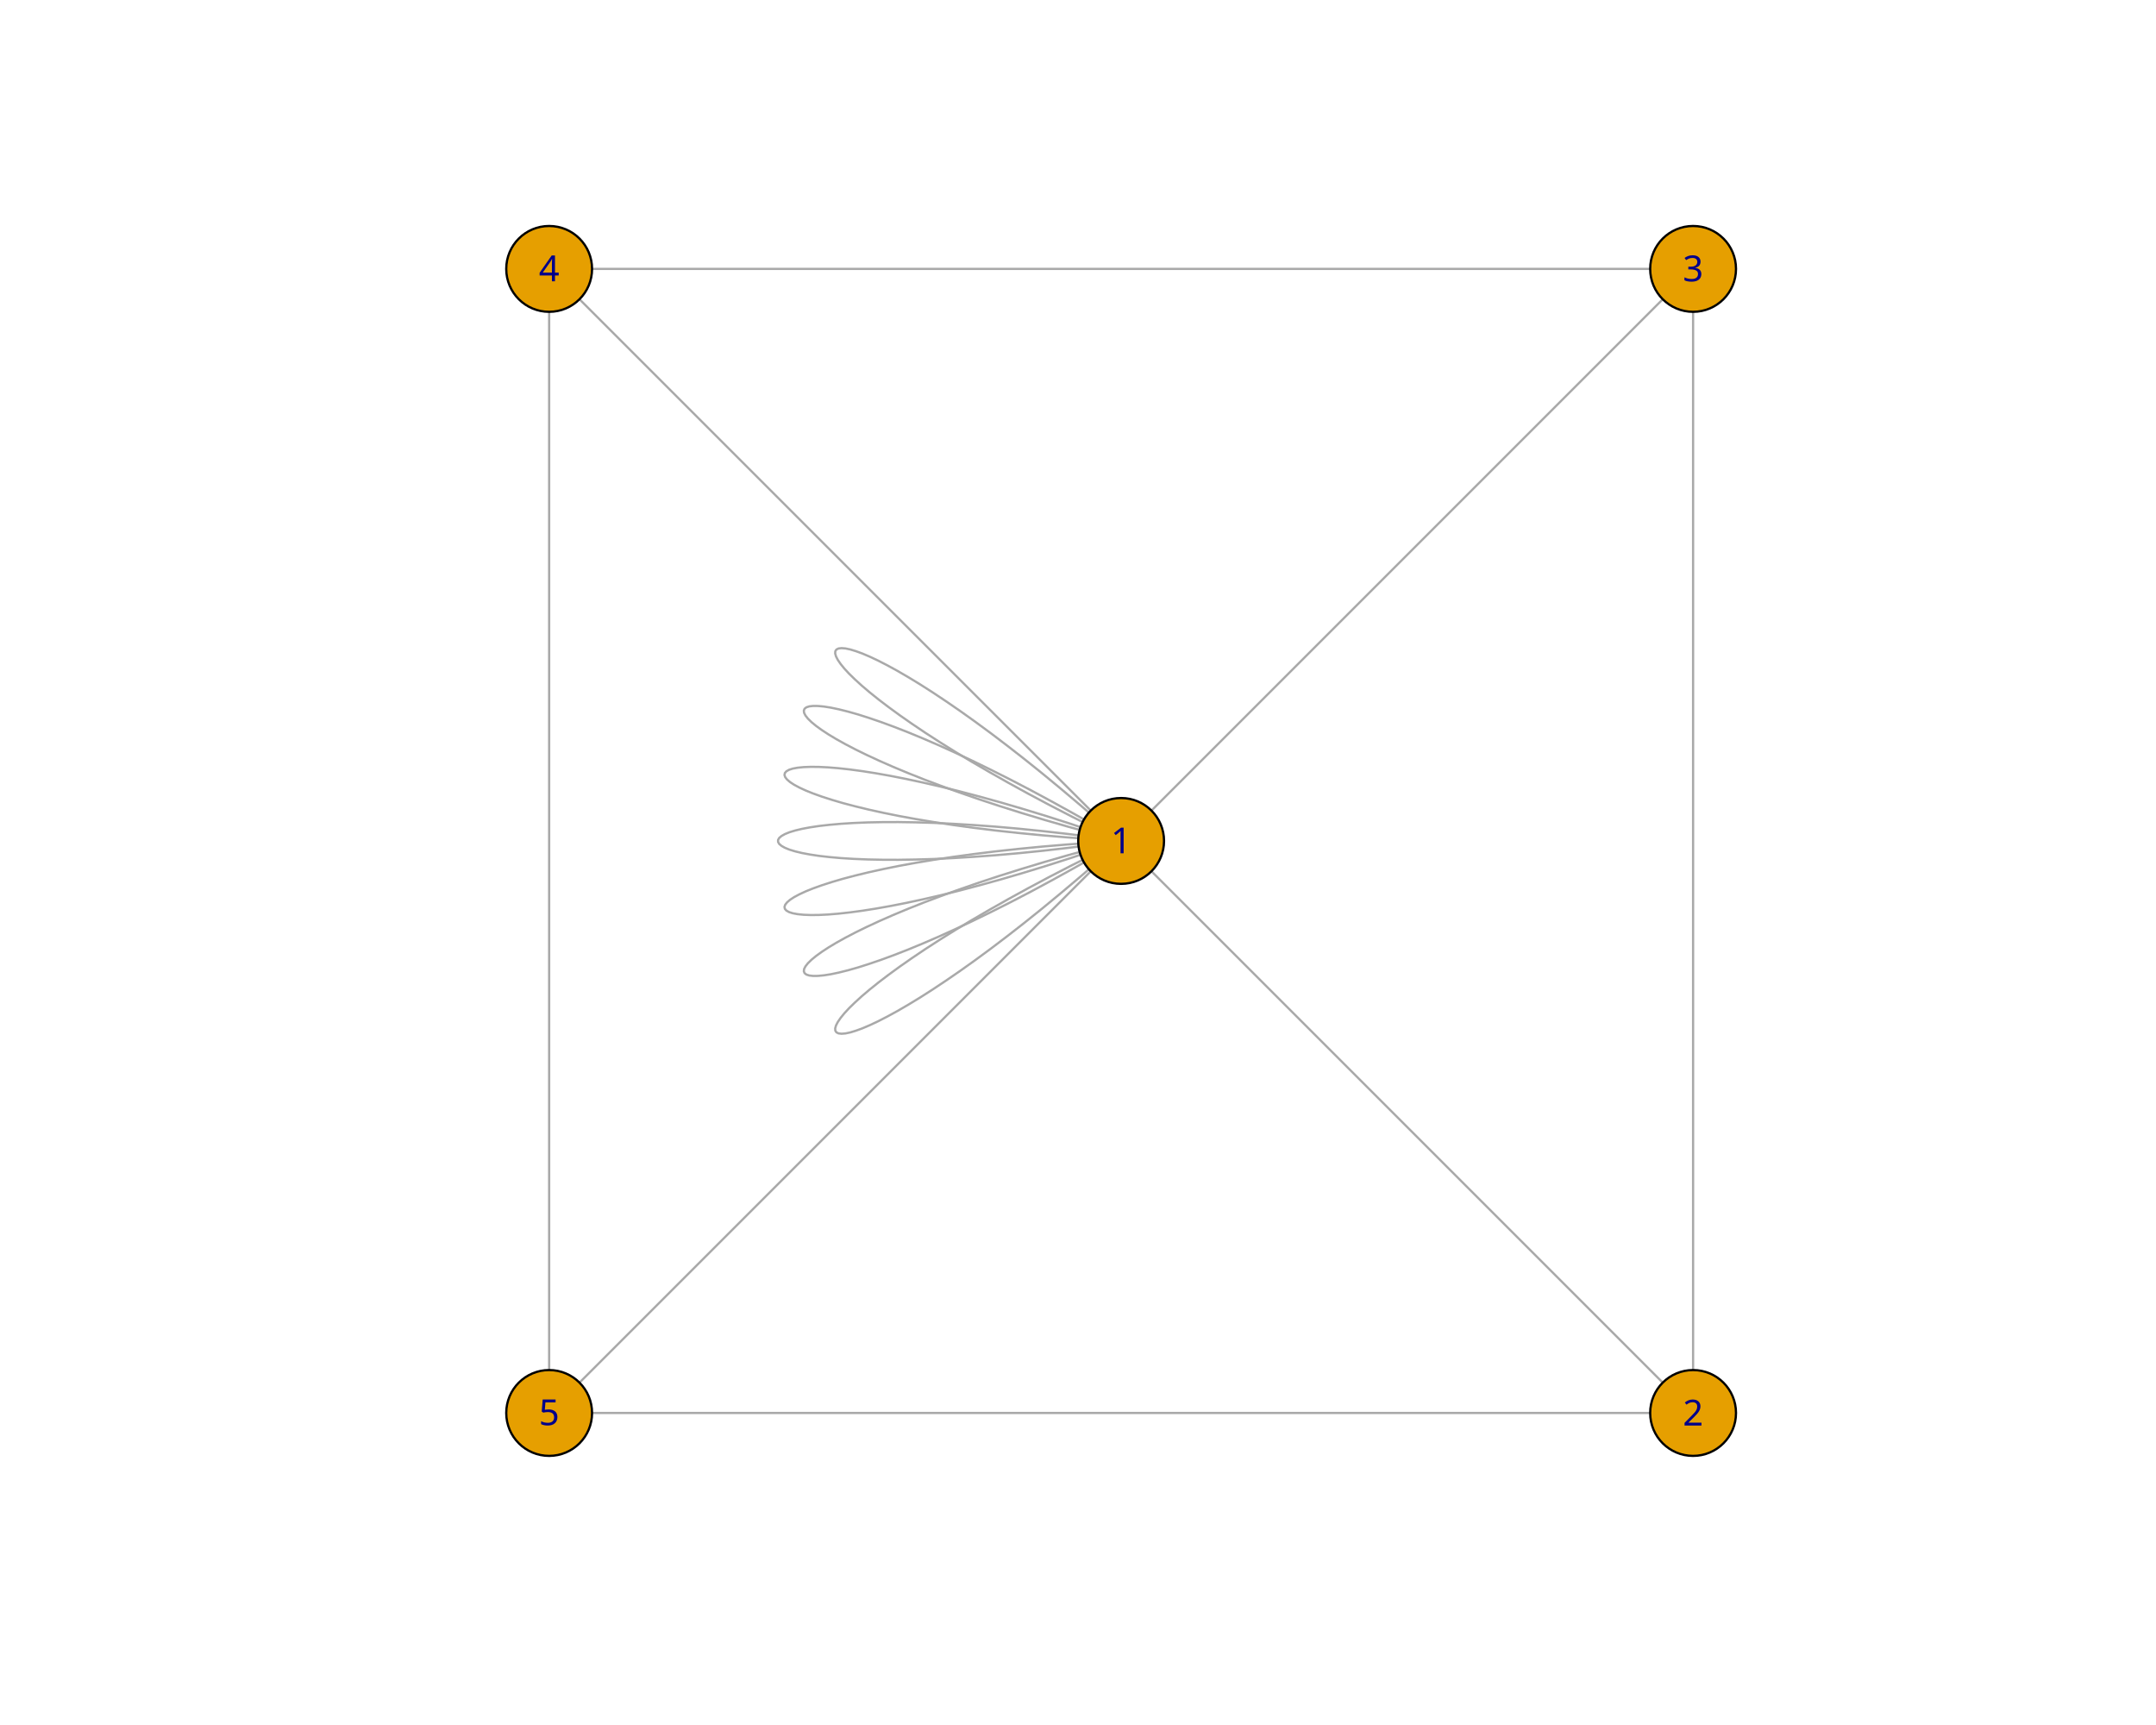
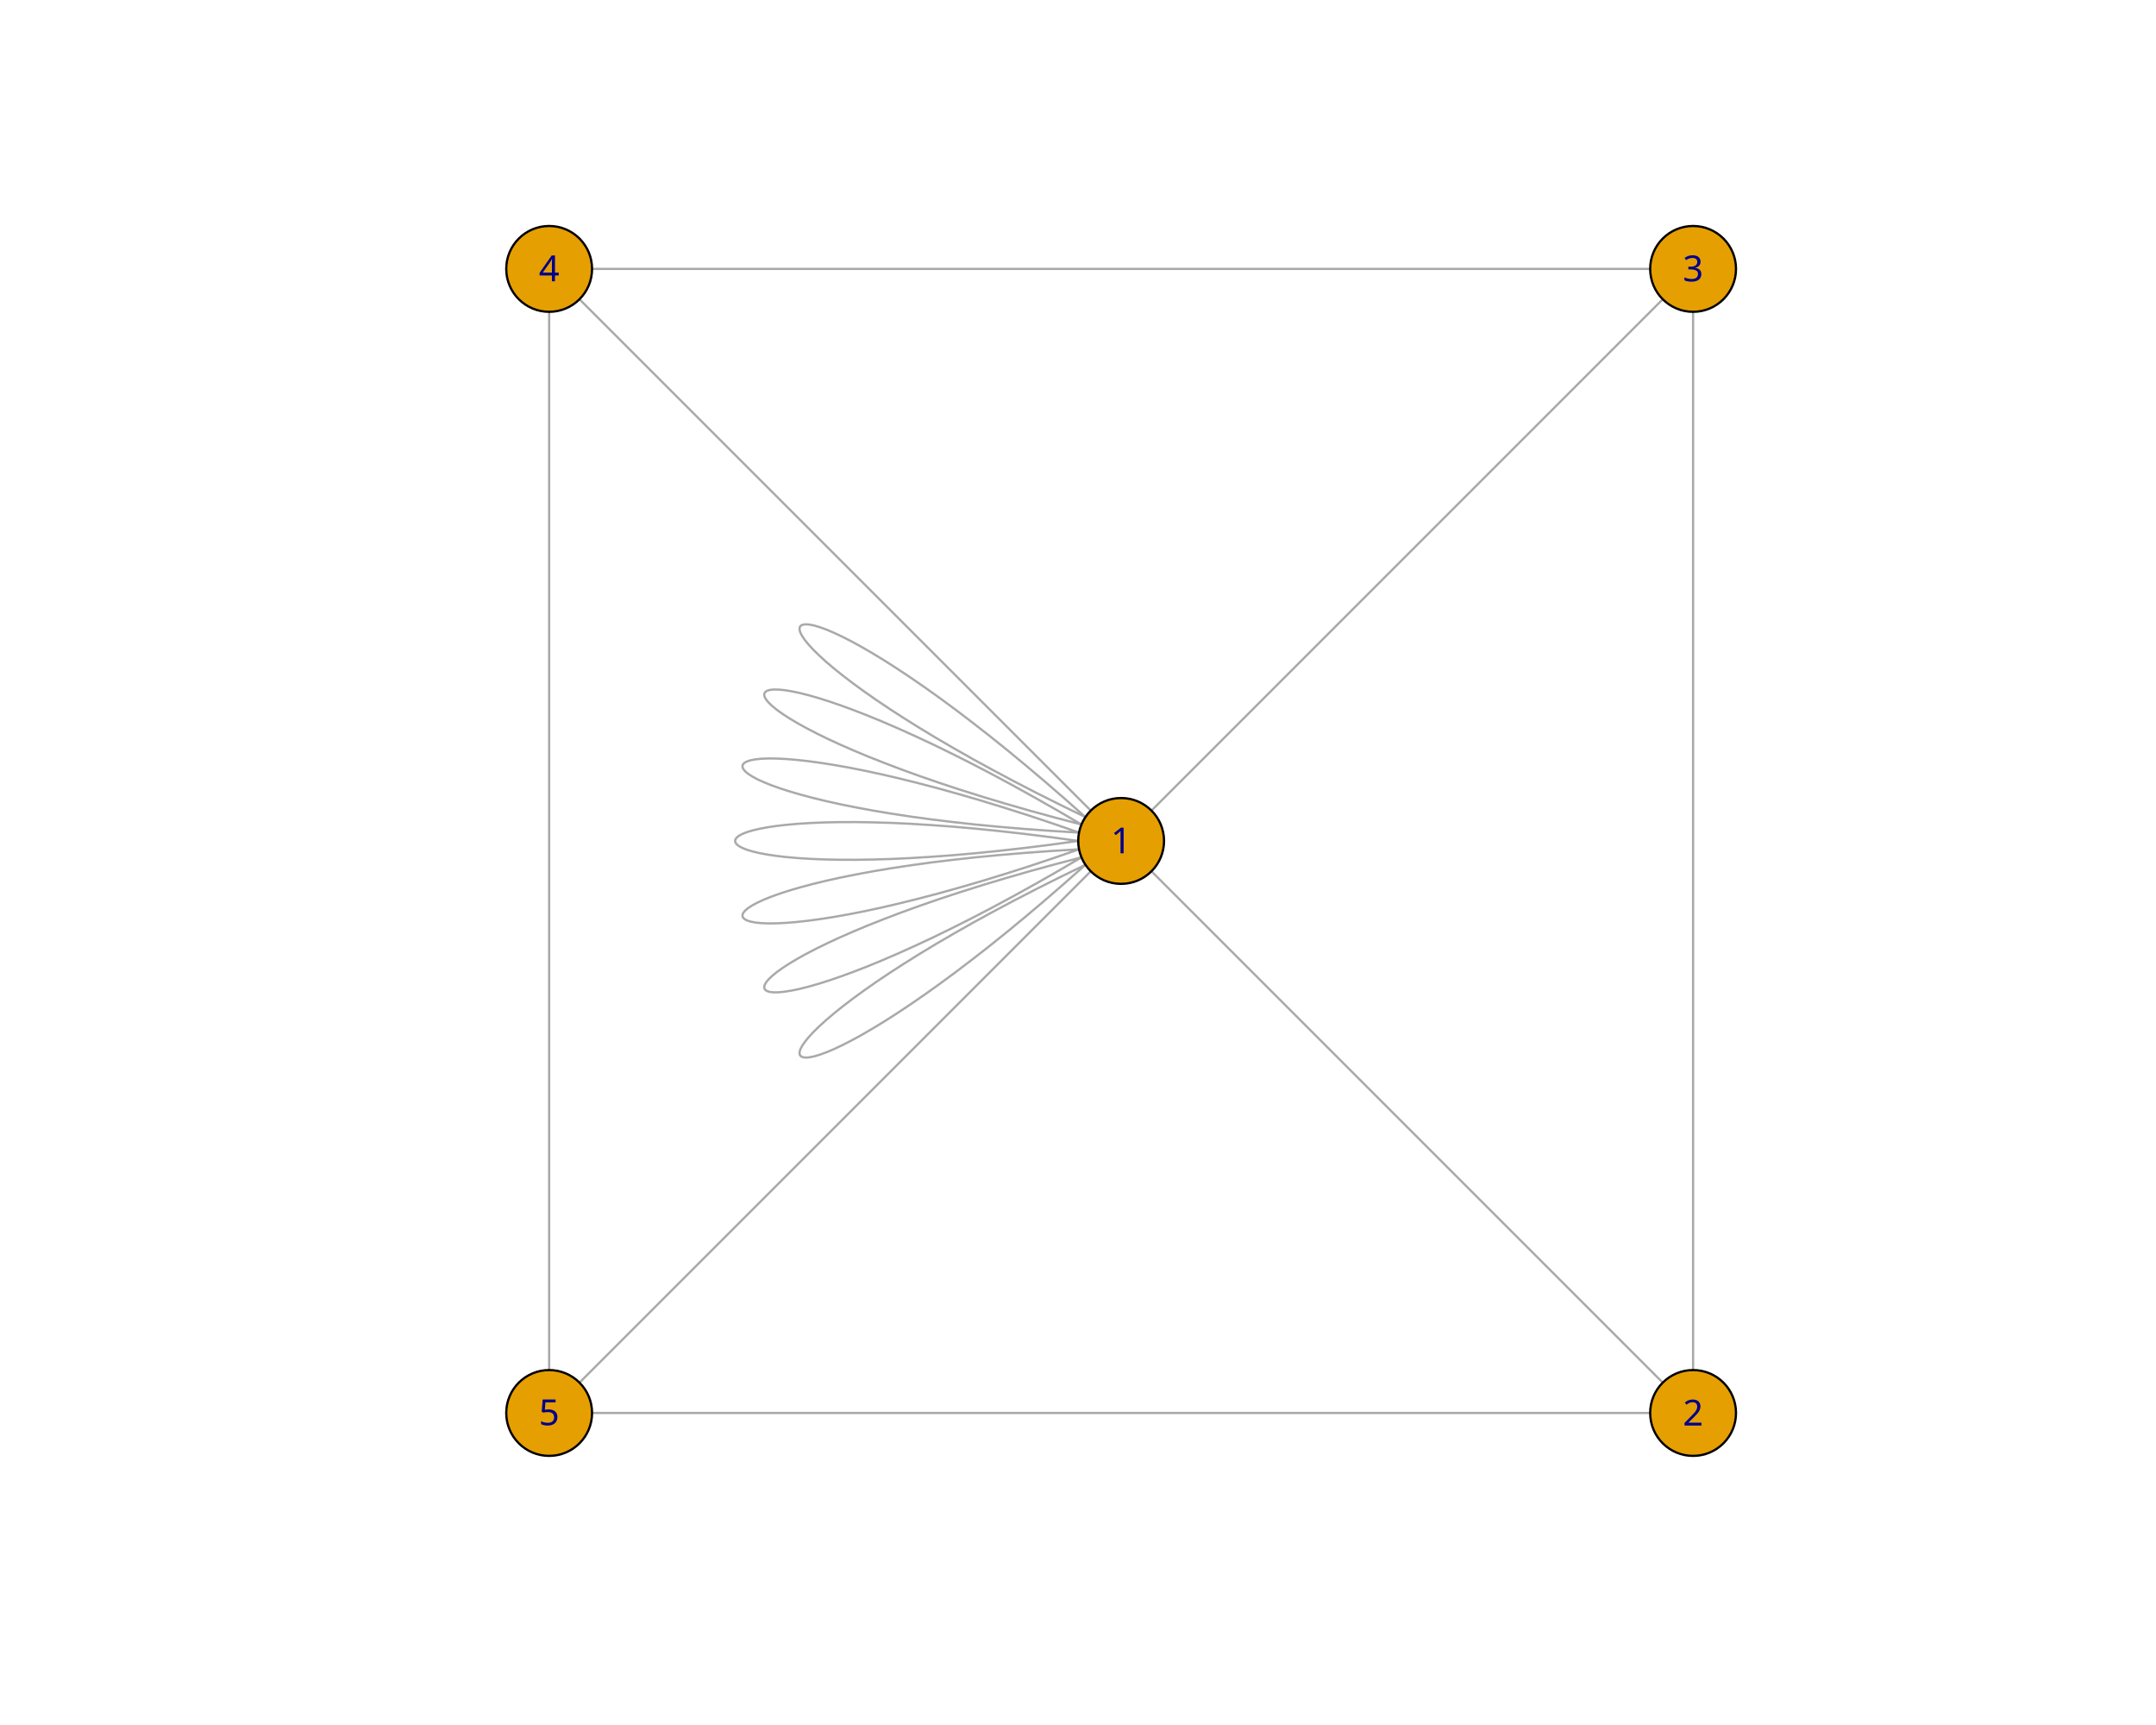
<svg xmlns="http://www.w3.org/2000/svg" class="svglite" data-engine-version="2.0" width="720.00pt" height="576.00pt" viewBox="0 0 720.00 576.00">
  <defs>
    <style type="text/css">
    .svglite line, .svglite polyline, .svglite polygon, .svglite path, .svglite rect, .svglite circle {
      fill: none;
      stroke: #000000;
      stroke-linecap: round;
      stroke-linejoin: round;
      stroke-miterlimit: 10.00;
    }
  </style>
  </defs>
  <rect width="100%" height="100%" style="stroke: none; fill: #FFFFFF;" />
  <defs>
    <clipPath id="cpMC4wMHw3MjAuMDB8MC4wMHw1NzYuMDA=">
      <rect x="0.00" y="0.00" width="720.00" height="576.00" />
    </clipPath>
  </defs>
  <g clip-path="url(#cpMC4wMHw3MjAuMDB8MC4wMHw1NzYuMDA=)">
</g>
  <defs>
    <clipPath id="cpNTkuMDR8Njg5Ljc2fDU5LjA0fDUwMi41Ng==">
      <rect x="59.04" y="59.04" width="630.72" height="443.52" />
    </clipPath>
  </defs>
  <g clip-path="url(#cpNTkuMDR8Njg5Ljc2fDU5LjA0fDUwMi41Ng==)">
-     <polygon points="374.40,280.80 366.08,276.75 358.17,272.79 350.66,268.91 343.54,265.12 336.82,261.43 330.49,257.85 324.54,254.38 318.98,251.02 313.80,247.78 308.99,244.67 304.55,241.68 300.48,238.84 296.78,236.14 293.43,233.59 290.44,231.19 287.80,228.95 285.52,226.87 283.57,224.97 281.97,223.24 280.71,221.69 279.78,220.33 279.18,219.17 278.91,218.20 278.96,217.43 279.33,216.88 280.02,216.54 281.02,216.42 282.33,216.52 283.94,216.86 285.85,217.44 288.06,218.25 290.56,219.32 293.36,220.64 296.43,222.22 299.79,224.06 303.43,226.18 307.35,228.57 311.53,231.24 315.98,234.20 320.70,237.45 325.68,241.00 330.91,244.85 336.39,249.01 342.13,253.49 348.11,258.29 354.33,263.42 360.79,268.87 367.48,274.66 374.40,280.80 " style="stroke-width: 0.75; stroke: #A9A9A9; fill: none;" />
-     <polygon points="374.40,280.80 365.45,278.45 356.92,276.11 348.79,273.77 341.08,271.44 333.77,269.14 326.86,266.86 320.35,264.61 314.24,262.40 308.52,260.24 303.20,258.12 298.26,256.06 293.72,254.07 289.55,252.14 285.77,250.29 282.37,248.52 279.35,246.84 276.70,245.25 274.43,243.76 272.52,242.38 270.98,241.11 269.80,239.95 268.99,238.93 268.53,238.03 268.44,237.27 268.69,236.65 269.30,236.18 270.25,235.87 271.56,235.72 273.20,235.74 275.19,235.93 277.52,236.30 280.18,236.86 283.18,237.61 286.50,238.55 290.16,239.71 294.14,241.07 298.45,242.65 303.07,244.45 308.02,246.49 313.28,248.76 318.85,251.27 324.73,254.03 330.92,257.04 337.42,260.31 344.22,263.85 351.32,267.67 358.72,271.76 366.41,276.13 374.40,280.80 " style="stroke-width: 0.75; stroke: #A9A9A9; fill: none;" />
-     <polygon points="374.40,280.80 365.17,280.24 356.34,279.61 347.91,278.90 339.89,278.12 332.27,277.29 325.05,276.40 318.23,275.47 311.80,274.49 305.77,273.48 300.14,272.45 294.90,271.39 290.05,270.32 285.59,269.24 281.53,268.17 277.85,267.09 274.55,266.03 271.64,264.99 269.12,263.98 266.98,262.99 265.22,262.05 263.84,261.15 262.85,260.30 262.22,259.50 261.98,258.78 262.11,258.12 262.61,257.55 263.49,257.05 264.74,256.65 266.36,256.35 268.34,256.15 270.70,256.06 273.42,256.08 276.50,256.23 279.95,256.51 283.76,256.93 287.93,257.49 292.46,258.20 297.35,259.07 302.60,260.10 308.20,261.30 314.15,262.67 320.46,264.23 327.12,265.98 334.13,267.92 341.49,270.07 349.20,272.42 357.26,274.99 365.66,277.78 374.40,280.80 " style="stroke-width: 0.75; stroke: #A9A9A9; fill: none;" />
-     <polygon points="374.40,280.80 365.24,282.06 356.45,283.15 348.05,284.10 340.03,284.91 332.40,285.58 325.14,286.11 318.27,286.53 311.78,286.83 305.67,287.01 299.94,287.10 294.59,287.08 289.63,286.98 285.05,286.79 280.85,286.53 277.03,286.19 273.59,285.80 270.54,285.34 267.86,284.84 265.57,284.29 263.66,283.71 262.13,283.09 260.99,282.45 260.22,281.80 259.84,281.13 259.84,280.47 260.22,279.80 260.99,279.15 262.13,278.51 263.66,277.89 265.57,277.31 267.86,276.76 270.54,276.26 273.59,275.80 277.03,275.41 280.85,275.07 285.05,274.81 289.63,274.62 294.59,274.52 299.94,274.50 305.67,274.59 311.78,274.77 318.27,275.07 325.14,275.49 332.40,276.02 340.03,276.69 348.05,277.50 356.45,278.45 365.24,279.54 374.40,280.80 " style="stroke-width: 0.75; stroke: #A9A9A9; fill: none;" />
-     <polygon points="374.40,280.80 365.66,283.82 357.26,286.61 349.20,289.18 341.49,291.53 334.13,293.68 327.12,295.62 320.46,297.37 314.15,298.93 308.20,300.30 302.60,301.50 297.35,302.53 292.46,303.40 287.93,304.11 283.76,304.67 279.95,305.09 276.50,305.37 273.42,305.52 270.70,305.54 268.34,305.45 266.36,305.25 264.74,304.95 263.49,304.55 262.61,304.05 262.11,303.48 261.98,302.82 262.22,302.10 262.85,301.30 263.84,300.45 265.22,299.55 266.98,298.61 269.12,297.62 271.64,296.61 274.55,295.57 277.85,294.51 281.53,293.43 285.59,292.36 290.05,291.28 294.90,290.21 300.14,289.15 305.77,288.12 311.80,287.11 318.23,286.13 325.05,285.20 332.27,284.31 339.89,283.48 347.91,282.70 356.34,281.99 365.17,281.36 374.40,280.80 " style="stroke-width: 0.75; stroke: #A9A9A9; fill: none;" />
-     <polygon points="374.40,280.80 366.41,285.47 358.72,289.84 351.32,293.93 344.22,297.75 337.42,301.29 330.92,304.56 324.73,307.57 318.85,310.33 313.28,312.84 308.02,315.11 303.07,317.15 298.45,318.95 294.14,320.53 290.16,321.89 286.50,323.05 283.18,323.99 280.18,324.74 277.52,325.30 275.19,325.67 273.20,325.86 271.56,325.88 270.25,325.73 269.30,325.42 268.69,324.95 268.44,324.33 268.53,323.57 268.99,322.67 269.80,321.65 270.98,320.49 272.52,319.22 274.43,317.84 276.70,316.35 279.35,314.76 282.37,313.08 285.77,311.31 289.55,309.46 293.72,307.53 298.26,305.54 303.20,303.48 308.52,301.36 314.24,299.20 320.35,296.99 326.86,294.74 333.77,292.46 341.08,290.16 348.79,287.83 356.92,285.49 365.45,283.15 374.40,280.80 " style="stroke-width: 0.75; stroke: #A9A9A9; fill: none;" />
-     <polygon points="374.40,280.80 367.48,286.94 360.79,292.73 354.33,298.18 348.11,303.31 342.13,308.11 336.39,312.59 330.91,316.75 325.68,320.60 320.70,324.15 315.98,327.40 311.53,330.36 307.35,333.03 303.43,335.42 299.79,337.54 296.43,339.38 293.36,340.96 290.56,342.28 288.06,343.35 285.85,344.16 283.94,344.74 282.33,345.08 281.02,345.18 280.02,345.06 279.33,344.72 278.96,344.17 278.91,343.40 279.18,342.43 279.78,341.27 280.71,339.91 281.97,338.36 283.57,336.63 285.52,334.73 287.80,332.65 290.44,330.41 293.43,328.01 296.78,325.46 300.48,322.76 304.55,319.92 308.99,316.93 313.80,313.82 318.98,310.58 324.54,307.22 330.49,303.75 336.82,300.17 343.54,296.48 350.66,292.69 358.17,288.81 366.08,284.85 374.40,280.80 " style="stroke-width: 0.75; stroke: #A9A9A9; fill: none;" />
+     <polygon points="362.49,272.84 354.17,268.79 346.26,264.83 338.75,260.95 331.63,257.16 324.91,253.48 318.58,249.89 312.63,246.42 307.07,243.06 301.89,239.82 297.08,236.71 292.64,233.73 288.57,230.88 284.86,228.18 281.52,225.63 278.53,223.23 275.89,220.99 273.60,218.91 271.66,217.01 270.06,215.28 268.80,213.73 267.87,212.37 267.27,211.21 267.00,210.24 267.05,209.47 267.42,208.92 268.11,208.58 269.11,208.46 270.42,208.56 272.03,208.90 273.94,209.48 276.15,210.29 278.65,211.36 281.44,212.68 284.52,214.26 287.88,216.10 291.52,218.22 295.44,220.61 299.62,223.28 304.07,226.24 308.79,229.49 313.77,233.04 319.00,236.89 324.48,241.06 330.22,245.53 336.20,250.33 342.42,255.46 348.87,260.91 355.57,266.71 362.49,272.84 " style="stroke-width: 0.75; stroke: #A9A9A9; fill: none;" />
+     <polygon points="361.16,275.32 352.22,272.97 343.68,270.63 335.56,268.29 327.84,265.96 320.53,263.66 313.62,261.38 307.11,259.13 301.00,256.92 295.29,254.75 289.96,252.64 285.03,250.58 280.48,248.59 276.32,246.66 272.54,244.81 269.14,243.04 266.12,241.36 263.47,239.77 261.19,238.28 259.28,236.90 257.74,235.62 256.57,234.47 255.75,233.44 255.30,232.55 255.20,231.79 255.46,231.17 256.06,230.70 257.02,230.39 258.32,230.24 259.97,230.26 261.96,230.45 264.28,230.82 266.94,231.37 269.94,232.12 273.27,233.07 276.92,234.22 280.91,235.59 285.21,237.17 289.84,238.97 294.78,241.01 300.04,243.28 305.61,245.79 311.50,248.54 317.69,251.56 324.19,254.83 330.99,258.37 338.09,262.18 345.48,266.27 353.18,270.65 361.16,275.32 " style="stroke-width: 0.75; stroke: #A9A9A9; fill: none;" />
+     <polygon points="360.35,278.01 351.12,277.45 342.29,276.81 333.86,276.10 325.84,275.33 318.22,274.49 311.00,273.61 304.18,272.67 297.75,271.70 291.72,270.69 286.09,269.65 280.85,268.60 276.00,267.53 271.54,266.45 267.48,265.37 263.80,264.30 260.50,263.24 257.59,262.20 255.07,261.18 252.93,260.20 251.17,259.25 249.79,258.35 248.79,257.50 248.17,256.71 247.93,255.98 248.06,255.33 248.56,254.75 249.44,254.26 250.69,253.86 252.31,253.55 254.29,253.35 256.65,253.26 259.37,253.29 262.45,253.44 265.90,253.72 269.71,254.14 273.88,254.70 278.41,255.41 283.30,256.27 288.55,257.30 294.15,258.50 300.10,259.88 306.41,261.44 313.07,263.18 320.08,265.13 327.44,267.27 335.15,269.63 343.21,272.19 351.61,274.99 360.35,278.01 " style="stroke-width: 0.75; stroke: #A9A9A9; fill: none;" />
+     <polygon points="360.07,280.80 350.91,282.06 342.13,283.15 333.73,284.10 325.71,284.91 318.07,285.58 310.81,286.11 303.94,286.53 297.45,286.83 291.34,287.01 285.61,287.10 280.27,287.08 275.30,286.98 270.72,286.79 266.52,286.53 262.70,286.19 259.26,285.80 256.21,285.34 253.54,284.84 251.25,284.29 249.34,283.71 247.81,283.09 246.66,282.45 245.90,281.80 245.52,281.13 245.52,280.47 245.90,279.80 246.66,279.15 247.81,278.51 249.34,277.89 251.25,277.31 253.54,276.76 256.21,276.26 259.26,275.80 262.70,275.41 266.52,275.07 270.72,274.81 275.30,274.62 280.27,274.52 285.61,274.50 291.34,274.59 297.45,274.77 303.94,275.07 310.81,275.49 318.07,276.02 325.71,276.69 333.73,277.50 342.13,278.45 350.91,279.54 360.07,280.80 " style="stroke-width: 0.75; stroke: #A9A9A9; fill: none;" />
+     <polygon points="360.35,283.59 351.61,286.61 343.21,289.41 335.15,291.97 327.44,294.33 320.08,296.47 313.07,298.42 306.41,300.16 300.10,301.72 294.15,303.10 288.55,304.30 283.30,305.33 278.41,306.19 273.88,306.90 269.71,307.46 265.90,307.88 262.45,308.16 259.37,308.31 256.65,308.34 254.29,308.25 252.31,308.05 250.69,307.74 249.44,307.34 248.56,306.85 248.06,306.27 247.93,305.62 248.17,304.89 248.79,304.10 249.79,303.25 251.17,302.35 252.93,301.40 255.07,300.42 257.59,299.40 260.50,298.36 263.80,297.30 267.48,296.23 271.54,295.15 276.00,294.07 280.85,293.00 286.09,291.95 291.72,290.91 297.75,289.90 304.18,288.93 311.00,287.99 318.22,287.11 325.84,286.27 333.86,285.50 342.29,284.79 351.12,284.15 360.35,283.59 " style="stroke-width: 0.75; stroke: #A9A9A9; fill: none;" />
+     <polygon points="361.16,286.28 353.18,290.95 345.48,295.33 338.09,299.42 330.99,303.23 324.19,306.77 317.69,310.04 311.50,313.06 305.61,315.81 300.04,318.32 294.78,320.59 289.84,322.63 285.21,324.43 280.91,326.01 276.92,327.38 273.27,328.53 269.94,329.48 266.94,330.23 264.28,330.78 261.96,331.15 259.97,331.34 258.32,331.36 257.02,331.21 256.06,330.90 255.46,330.43 255.20,329.81 255.30,329.05 255.75,328.16 256.57,327.13 257.74,325.98 259.28,324.70 261.19,323.32 263.47,321.83 266.12,320.24 269.14,318.56 272.54,316.79 276.32,314.94 280.48,313.01 285.03,311.02 289.96,308.96 295.29,306.85 301.00,304.68 307.11,302.47 313.62,300.22 320.53,297.94 327.84,295.64 335.56,293.31 343.68,290.97 352.22,288.63 361.16,286.28 " style="stroke-width: 0.75; stroke: #A9A9A9; fill: none;" />
+     <polygon points="362.49,288.76 355.57,294.89 348.87,300.69 342.42,306.14 336.20,311.27 330.22,316.07 324.48,320.54 319.00,324.71 313.77,328.56 308.79,332.11 304.07,335.36 299.62,338.32 295.44,340.99 291.52,343.38 287.88,345.50 284.52,347.34 281.44,348.92 278.65,350.24 276.15,351.31 273.94,352.12 272.03,352.70 270.42,353.04 269.11,353.14 268.11,353.02 267.42,352.68 267.05,352.13 267.00,351.36 267.27,350.39 267.87,349.23 268.80,347.87 270.06,346.32 271.66,344.59 273.60,342.69 275.89,340.61 278.53,338.37 281.52,335.97 284.86,333.42 288.57,330.72 292.64,327.87 297.08,324.89 301.89,321.78 307.07,318.54 312.63,315.18 318.58,311.71 324.91,308.12 331.63,304.44 338.75,300.65 346.26,296.77 354.17,292.81 362.49,288.76 " style="stroke-width: 0.75; stroke: #A9A9A9; fill: none;" />
    <line x1="384.53" y1="290.93" x2="555.28" y2="461.68" style="stroke-width: 0.75; stroke: #A9A9A9;" />
    <line x1="565.41" y1="457.48" x2="565.41" y2="104.12" style="stroke-width: 0.75; stroke: #A9A9A9;" />
    <line x1="384.53" y1="270.67" x2="555.28" y2="99.92" style="stroke-width: 0.75; stroke: #A9A9A9;" />
    <line x1="364.27" y1="270.67" x2="193.52" y2="99.92" style="stroke-width: 0.75; stroke: #A9A9A9;" />
    <line x1="183.39" y1="104.12" x2="183.39" y2="457.48" style="stroke-width: 0.75; stroke: #A9A9A9;" />
    <line x1="364.27" y1="290.93" x2="193.52" y2="461.68" style="stroke-width: 0.75; stroke: #A9A9A9;" />
    <line x1="551.08" y1="89.79" x2="197.72" y2="89.79" style="stroke-width: 0.75; stroke: #A9A9A9;" />
    <line x1="551.08" y1="471.81" x2="197.72" y2="471.81" style="stroke-width: 0.75; stroke: #A9A9A9;" />
    <circle cx="374.40" cy="280.80" r="14.33" style="stroke-width: 0.75; fill: #E69F00;" />
    <circle cx="565.41" cy="471.81" r="14.33" style="stroke-width: 0.75; fill: #E69F00;" />
    <circle cx="565.41" cy="89.79" r="14.33" style="stroke-width: 0.75; fill: #E69F00;" />
    <circle cx="183.39" cy="89.79" r="14.33" style="stroke-width: 0.75; fill: #E69F00;" />
    <circle cx="183.39" cy="471.81" r="14.33" style="stroke-width: 0.75; fill: #E69F00;" />
  </g>
  <g clip-path="url(#cpMC4wMHw3MjAuMDB8MC4wMHw1NzYuMDA=)">
    <text x="374.40" y="284.93" text-anchor="middle" style="font-size: 12.00px; fill: #00008B; font-family: sans;" textLength="6.67px" lengthAdjust="spacingAndGlyphs">1</text>
    <text x="565.41" y="476.00" text-anchor="middle" style="font-size: 12.00px; fill: #00008B; font-family: sans;" textLength="6.67px" lengthAdjust="spacingAndGlyphs">2</text>
    <text x="565.41" y="93.93" text-anchor="middle" style="font-size: 12.00px; fill: #00008B; font-family: sans;" textLength="6.67px" lengthAdjust="spacingAndGlyphs">3</text>
    <text x="183.39" y="93.92" text-anchor="middle" style="font-size: 12.00px; fill: #00008B; font-family: sans;" textLength="6.67px" lengthAdjust="spacingAndGlyphs">4</text>
    <text x="183.39" y="475.88" text-anchor="middle" style="font-size: 12.00px; fill: #00008B; font-family: sans;" textLength="6.67px" lengthAdjust="spacingAndGlyphs">5</text>
  </g>
</svg>
